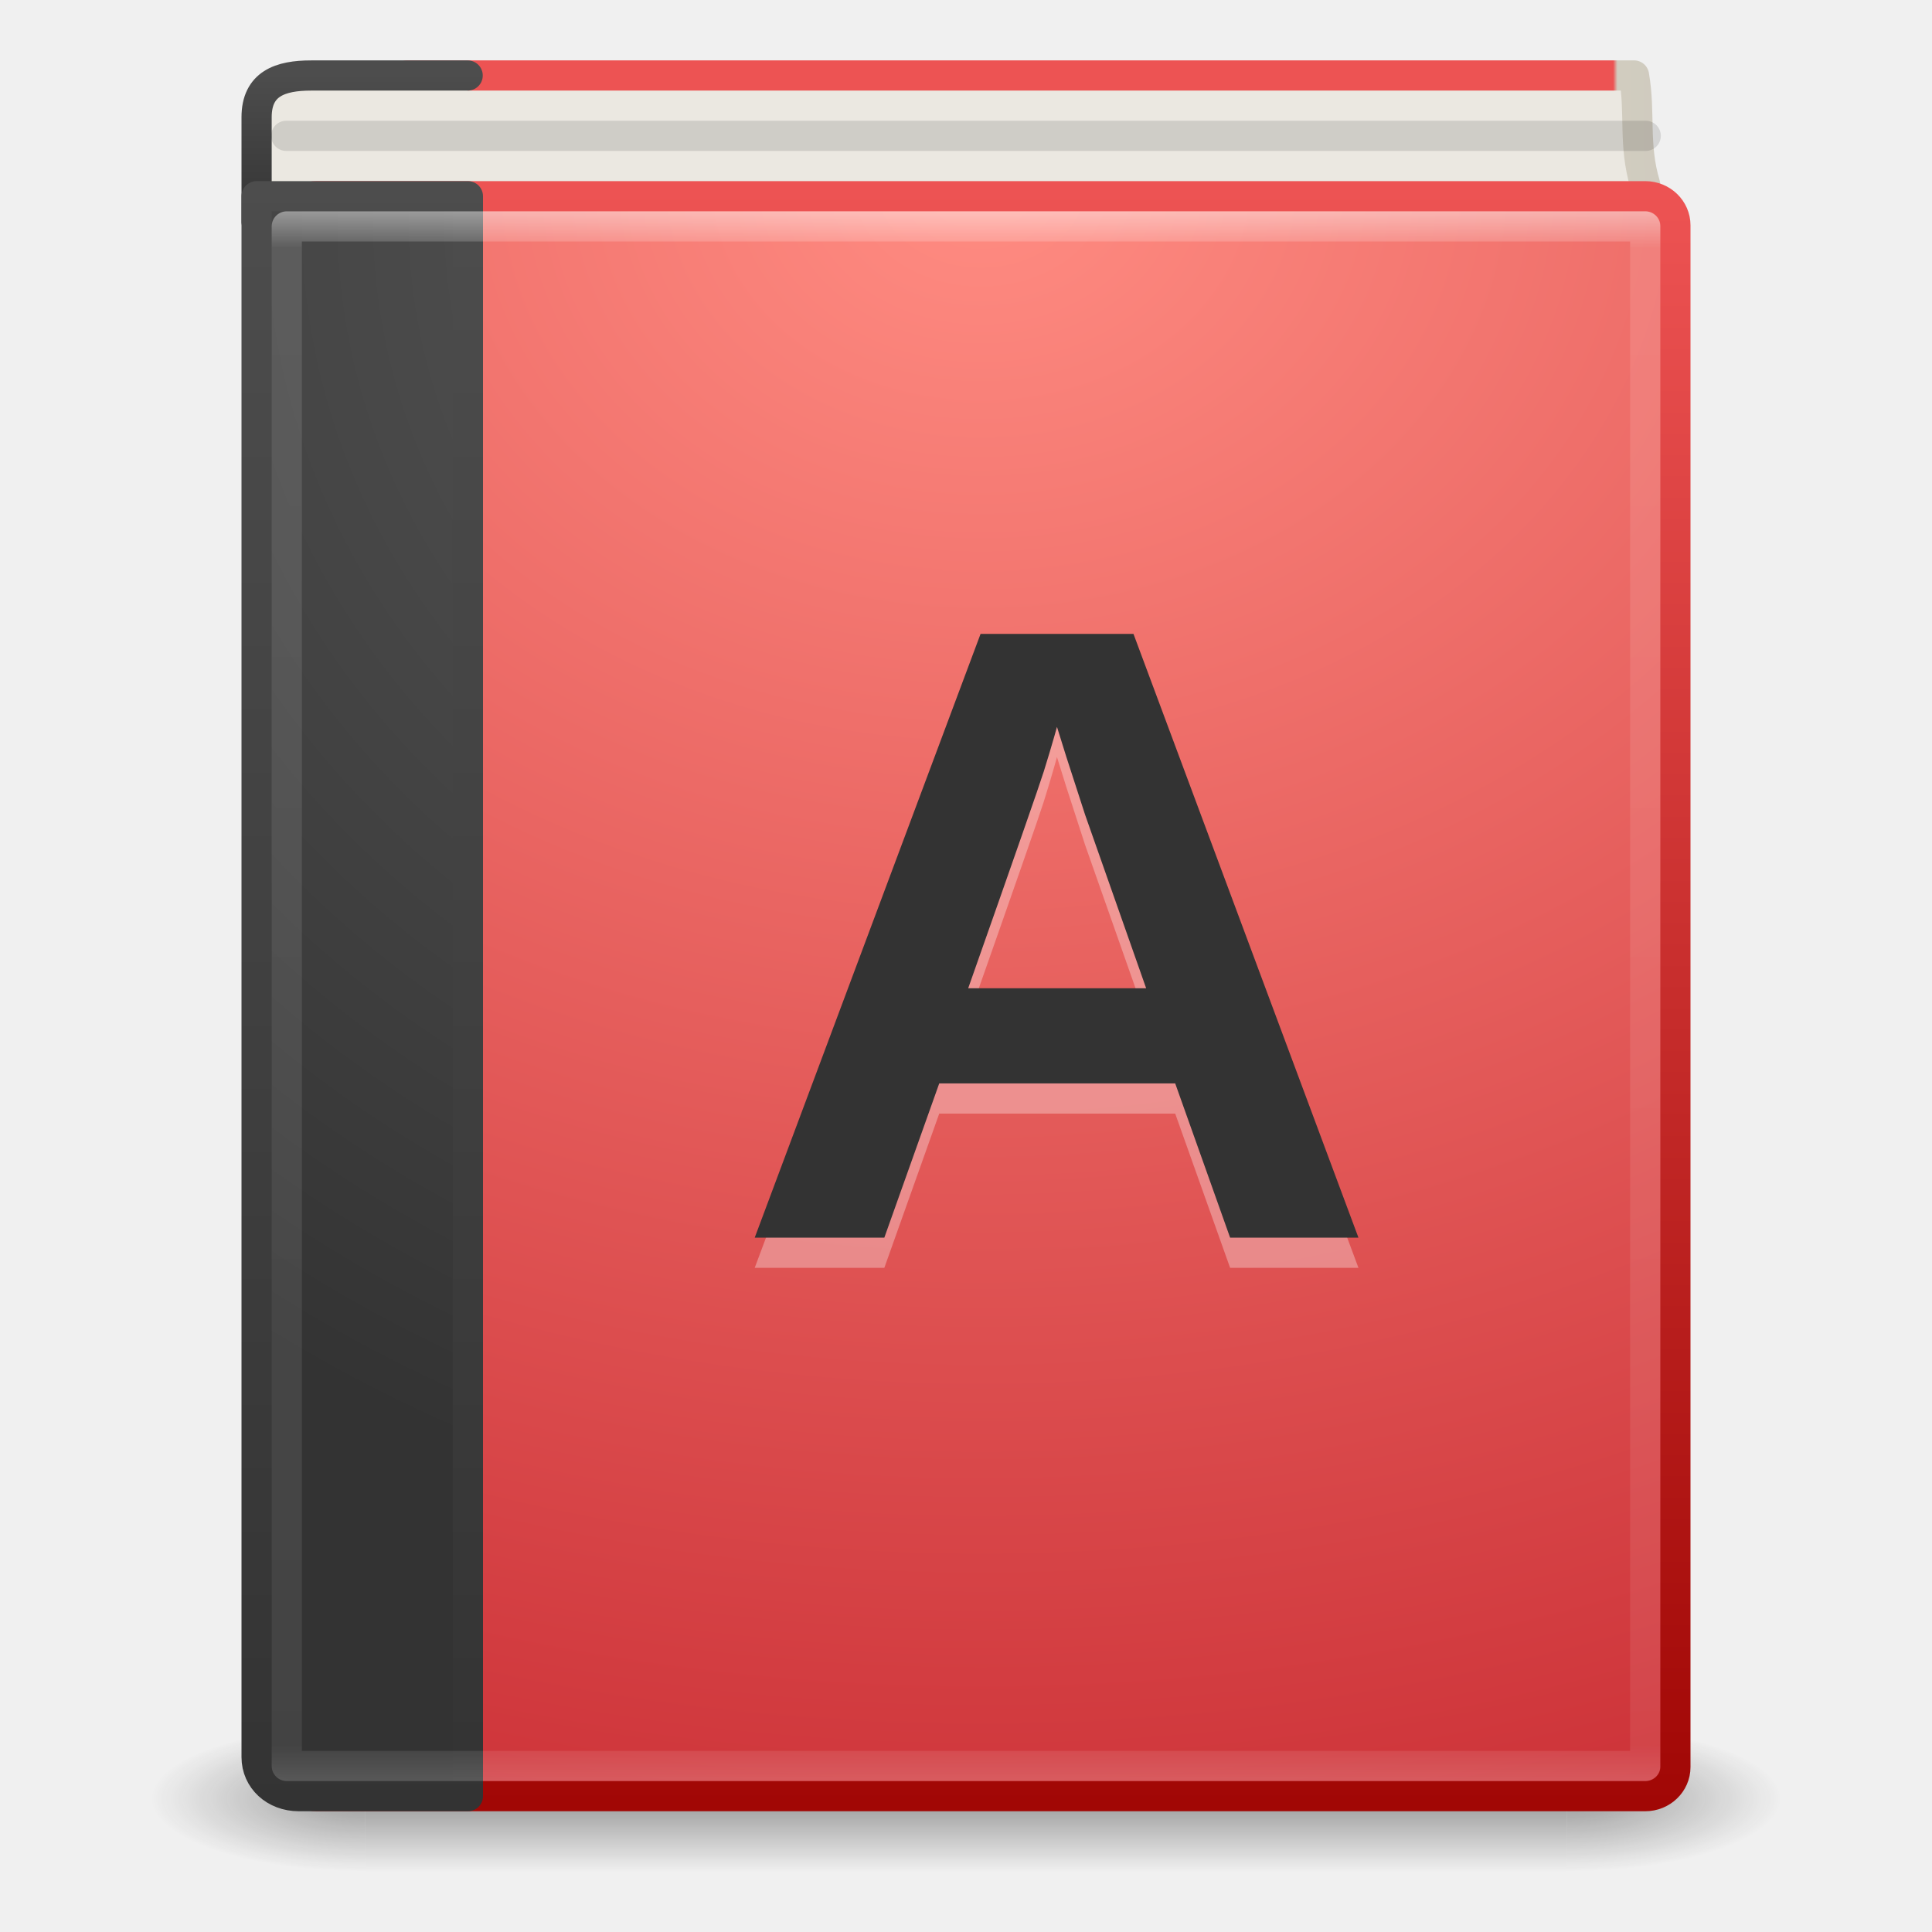
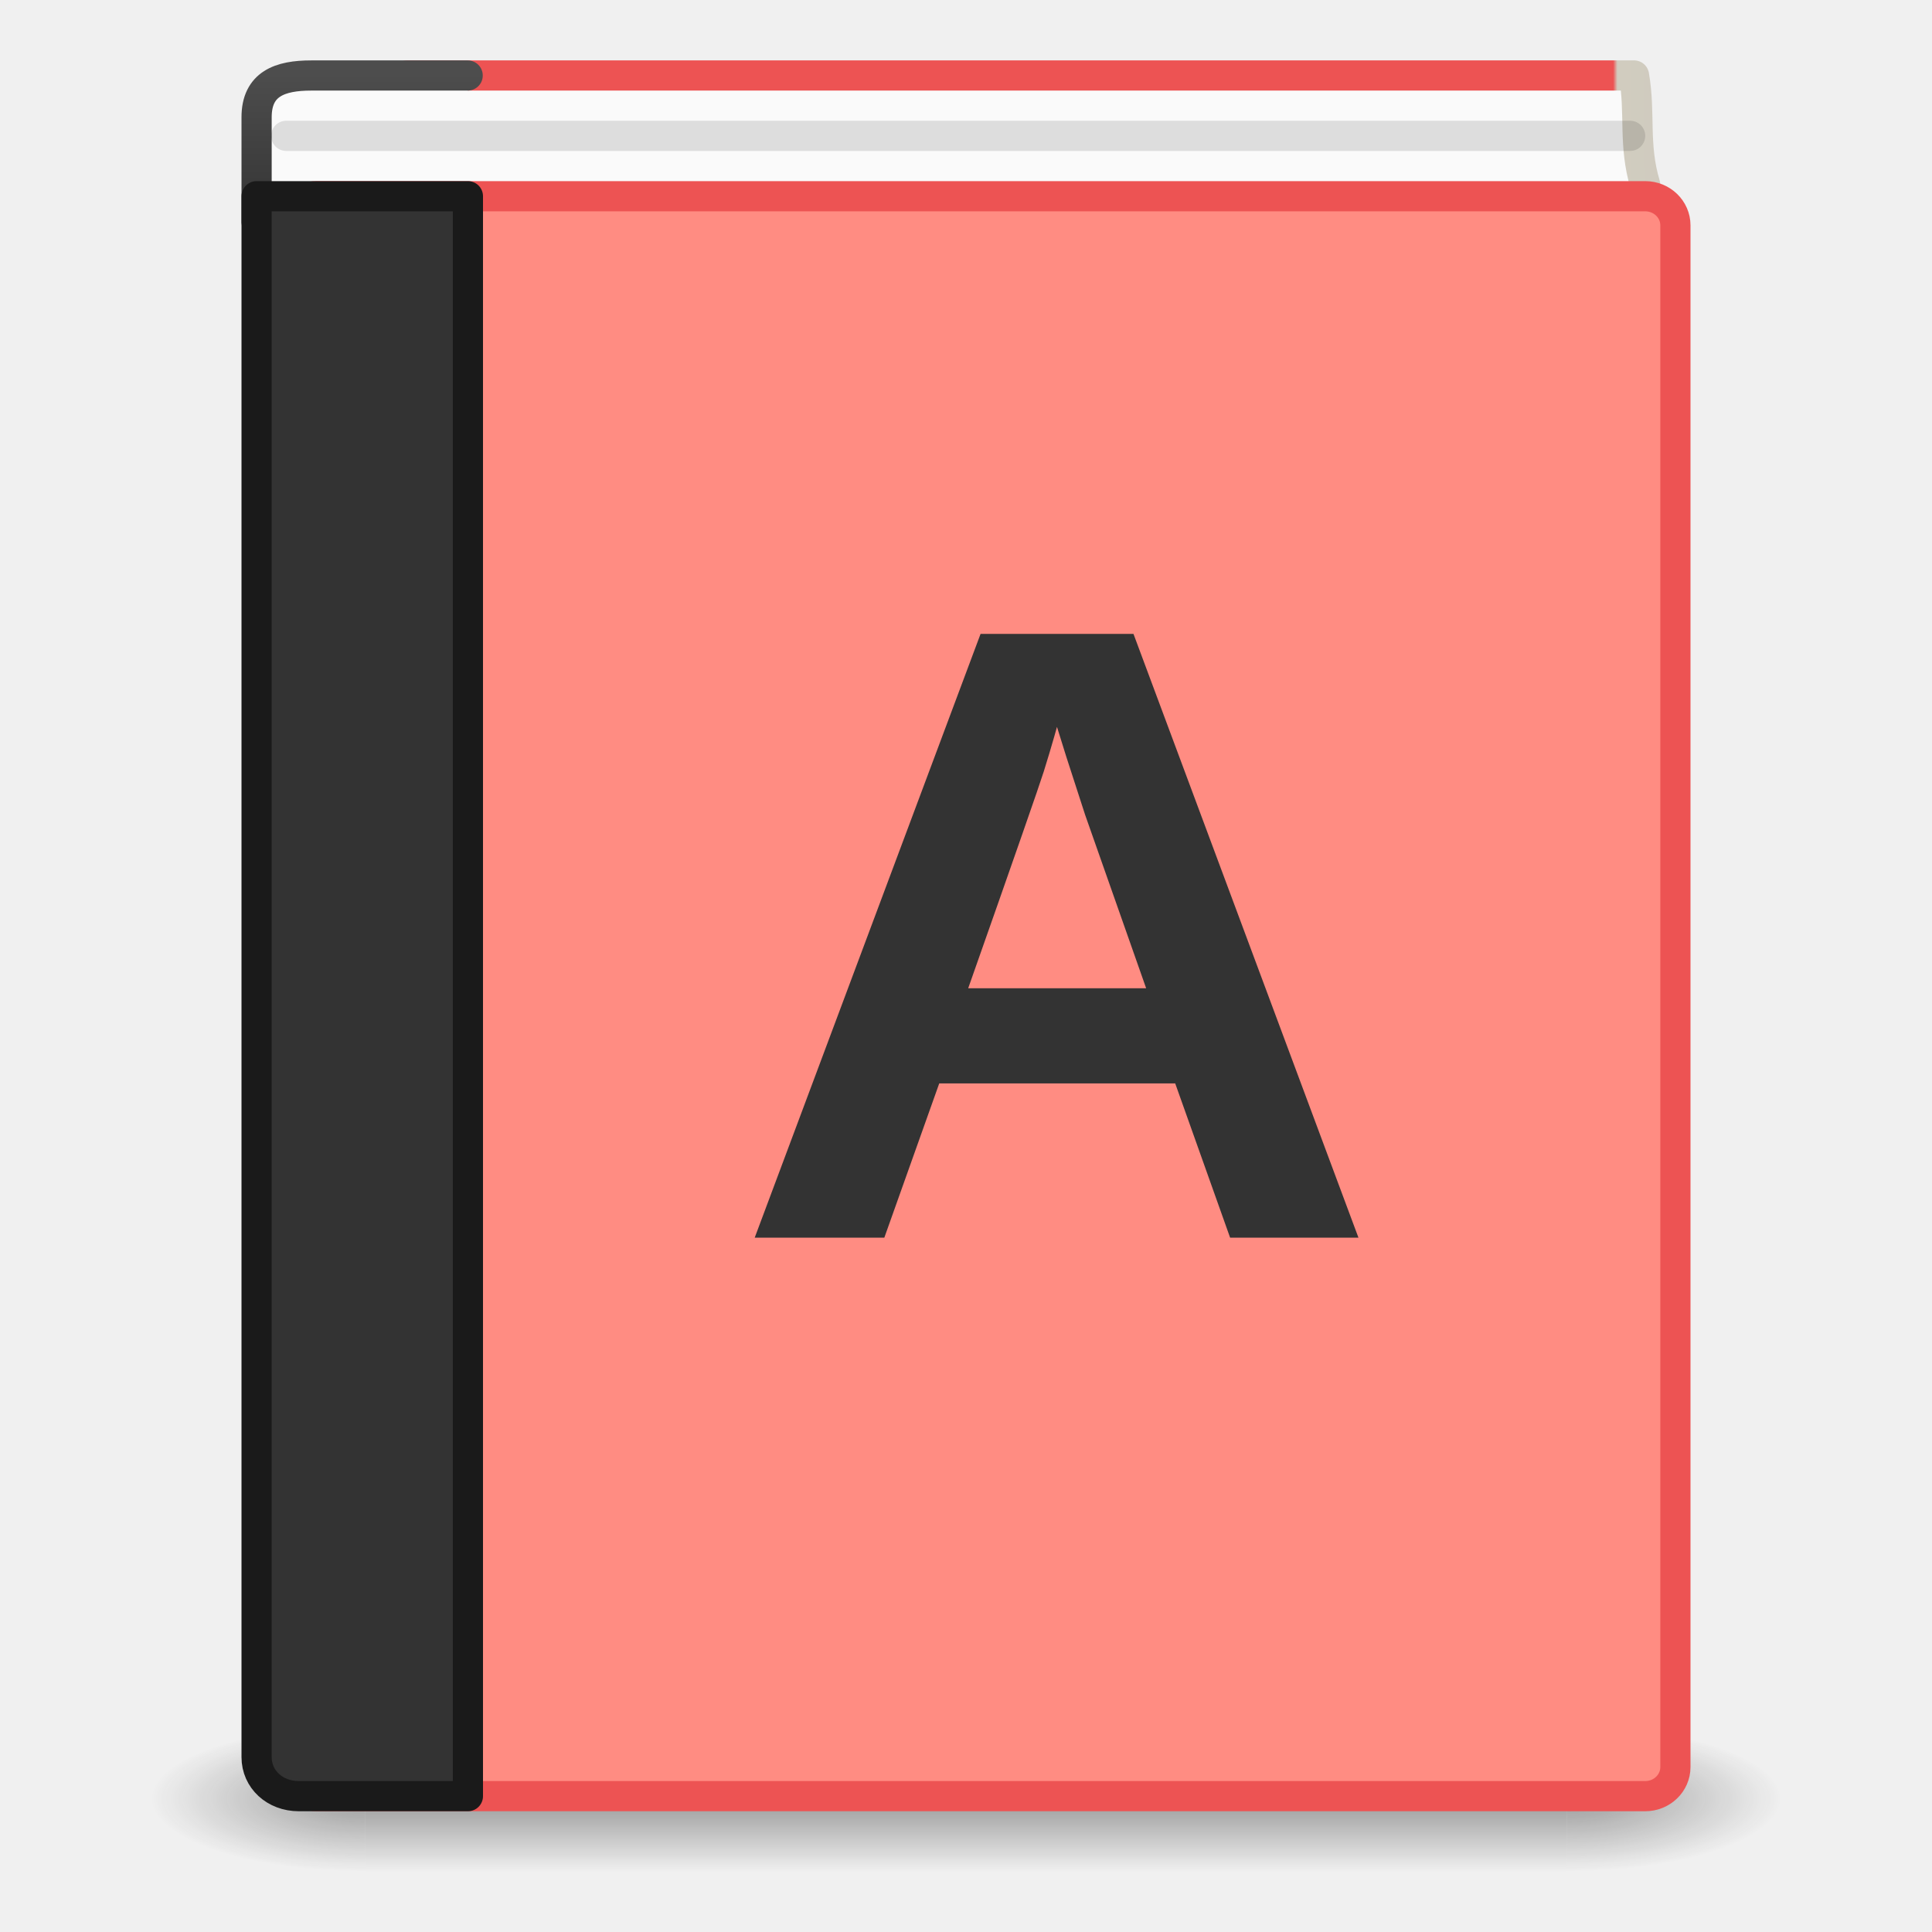
<svg xmlns="http://www.w3.org/2000/svg" xmlns:xlink="http://www.w3.org/1999/xlink" width="64" height="64" viewBox="0 0 64 64" id="svg2" version="1.1">
  <defs id="defs4">
    <linearGradient id="linearGradient5283">
      <stop id="stop5285" style="stop-color:#333333;stop-opacity:1" offset="0" />
      <stop id="stop5287" style="stop-color:#4d4d4d;stop-opacity:1" offset="1" />
    </linearGradient>
    <linearGradient id="linearGradient5273">
      <stop id="stop5275" style="stop-color:#666666;stop-opacity:1" offset="0" />
      <stop id="stop5277" style="stop-color:#4d4d4d;stop-opacity:1" offset="0.262" />
      <stop id="stop5279" style="stop-color:#333333;stop-opacity:1" offset="0.705" />
      <stop id="stop5281" style="stop-color:#333333;stop-opacity:1" offset="1" />
    </linearGradient>
    <linearGradient id="linearGradient5267">
      <stop id="stop5269" style="stop-color:#333333;stop-opacity:1" offset="0" />
      <stop id="stop5271" style="stop-color:#4d4d4d;stop-opacity:1" offset="1" />
    </linearGradient>
    <linearGradient gradientTransform="matrix(1.216216,0,0,1.378378,2.810813,-0.08106608)" gradientUnits="userSpaceOnUse" xlink:href="#linearGradient3731" id="linearGradient3142" y2="43" x2="24" y1="5" x1="24" />
    <linearGradient id="linearGradient3731">
      <stop offset="0" style="stop-color:#ffffff;stop-opacity:1" id="stop3733" />
      <stop offset="0.027" style="stop-color:#ffffff;stop-opacity:0.235" id="stop3735" />
      <stop offset="0.974" style="stop-color:#ffffff;stop-opacity:0.157" id="stop3737" />
      <stop offset="1" style="stop-color:#ffffff;stop-opacity:0.392" id="stop3739" />
    </linearGradient>
    <radialGradient gradientTransform="matrix(2.7199858e-8,3.175909,-3.46116,-5.8512376e-8,65.04615,-16.51396)" gradientUnits="userSpaceOnUse" xlink:href="#linearGradient5273" id="radialGradient3145" fy="8.45" fx="7.496" r="20" cy="8.45" cx="7.496" />
    <linearGradient gradientTransform="matrix(1.4,0,0,1.358974,2.200001,0.3846162)" gradientUnits="userSpaceOnUse" xlink:href="#linearGradient5267" id="linearGradient3147" y2="3.899" x2="24" y1="44" x1="24" />
    <linearGradient id="linearGradient8967">
      <stop offset="0" style="stop-color:#ff8c82;stop-opacity:1" id="stop8969" />
      <stop offset="1" style="stop-color:#c6262e;stop-opacity:1" id="stop8971" />
    </linearGradient>
    <linearGradient gradientTransform="matrix(0.9486455,0,0,0.9533164,2.143338,1.800273)" gradientUnits="userSpaceOnUse" xlink:href="#linearGradient3319" id="linearGradient3153" y2="60.876" x2="32.256" y1="4.683" x1="32.256" />
    <linearGradient id="linearGradient3319">
      <stop offset="0" style="stop-color:#ed5353;stop-opacity:1" id="stop3321" />
      <stop offset="1" style="stop-color:#a10705;stop-opacity:1" id="stop3323" />
    </linearGradient>
    <linearGradient gradientTransform="matrix(1.398576,0,0,0.1282026,2.20676,1.923137)" gradientUnits="userSpaceOnUse" xlink:href="#linearGradient5283" id="linearGradient3158" y2="3.899" x2="24" y1="44" x1="24" />
    <linearGradient id="linearGradient4652">
      <stop offset="0" style="stop-color:#ed5353;stop-opacity:1" id="stop4654" />
      <stop offset="0.96" style="stop-color:#ed5353;stop-opacity:1" id="stop4656" />
      <stop offset="0.963" style="stop-color:#d1ccbf;stop-opacity:1" id="stop4658" />
      <stop offset="1" style="stop-color:#cfcbbf;stop-opacity:1" id="stop4660" />
    </linearGradient>
    <linearGradient gradientTransform="matrix(0.9623685,0,0,0.9944434,2.522188,1.765765)" gradientUnits="userSpaceOnUse" xlink:href="#linearGradient4652" id="linearGradient4221" y2="0.065" x2="54.887" y1="0.065" x1="5.212" />
    <radialGradient gradientTransform="matrix(2.003784,0,0,1.4,27.98813,-17.4)" gradientUnits="userSpaceOnUse" xlink:href="#linearGradient3688-166-749" id="radialGradient2873-966-168" fy="43.5" fx="4.993" r="2.5" cy="43.5" cx="4.993" />
    <linearGradient id="linearGradient3688-166-749">
      <stop offset="0" style="stop-color:#181818;stop-opacity:1" id="stop2883" />
      <stop offset="1" style="stop-color:#181818;stop-opacity:0" id="stop2885" />
    </linearGradient>
    <radialGradient gradientTransform="matrix(2.003784,0,0,1.4,-20.01187,-104.4)" gradientUnits="userSpaceOnUse" xlink:href="#linearGradient3688-166-749" id="radialGradient2875-742-326" fy="43.5" fx="4.993" r="2.5" cy="43.5" cx="4.993" />
    <linearGradient gradientUnits="userSpaceOnUse" xlink:href="#linearGradient3702-501-757" id="linearGradient2877-634-617" y2="39.999" x2="25.058" y1="47.028" x1="25.058" />
    <linearGradient id="linearGradient3702-501-757">
      <stop offset="0" style="stop-color:#181818;stop-opacity:0" id="stop2895" />
      <stop offset="0.5" style="stop-color:#181818;stop-opacity:1" id="stop2897" />
      <stop offset="1" style="stop-color:#181818;stop-opacity:0" id="stop2899" />
    </linearGradient>
    <radialGradient gradientTransform="matrix(0,2.717046,-3.359723,0,61.2475,-82.23024)" gradientUnits="userSpaceOnUse" xlink:href="#linearGradient8967" id="radialGradient3831" fy="8.557" fx="32.5" r="23.5" cy="8.557" cx="32.5" />
  </defs>
  <g transform="matrix(1.35,0,0,0.5374854,-0.4000007,36.7382)" id="g2036" style="display:inline">
    <g transform="matrix(1.052632,0,0,1.285713,-1.263158,-13.42854)" id="g3712" style="opacity:0.4">
      <rect width="5" height="7" x="38" y="40" id="rect2801" style="fill:url(#radialGradient2873-966-168);fill-opacity:1;stroke:none" />
      <rect width="5" height="7" x="-10" y="-47" transform="scale(-1,-1)" id="rect3696" style="fill:url(#radialGradient2875-742-326);fill-opacity:1;stroke:none" />
      <rect width="28" height="7" x="10" y="40" id="rect3700" style="fill:url(#linearGradient2877-634-617);fill-opacity:1;stroke:none" />
    </g>
  </g>
-   <path d="M 54.498,6.116 C 54.101,4.797 54.348,3.758 54.129,2.5 l -40.629,0 0.24,3.993" id="path2723" style="display:inline;fill:#ebe8e1;fill-opacity:1;stroke:url(#linearGradient4221);stroke-width:1;stroke-linecap:round;stroke-linejoin:round;stroke-miterlimit:0;stroke-dasharray:none;stroke-dashoffset:0;stroke-opacity:1" />
-   <path d="m 15.493,7.5 -5.594,0 c -0.798,0 -1.399,-0.053 -1.399,-0.122 l 0,-3.495 c 0,-1.11 0.782,-1.382 1.805,-1.382 l 5.187,0" id="rect5505-21-3-9" style="color:#000000;display:inline;overflow:visible;visibility:visible;fill:#ebe8e1;fill-opacity:1;fill-rule:nonzero;stroke:url(#linearGradient3158);stroke-width:1;stroke-linecap:round;stroke-linejoin:round;stroke-miterlimit:4;stroke-dasharray:none;stroke-dashoffset:0;stroke-opacity:1;marker:none;enable-background:accumulate" />
-   <rect width="46" height="53" rx="1" ry="0.964" x="9.5" y="6.5" id="rect2719" style="display:inline;fill:url(#radialGradient3831);fill-opacity:1;stroke:url(#linearGradient3153);stroke-width:1;stroke-linecap:round;stroke-linejoin:round;stroke-miterlimit:0;stroke-dasharray:none;stroke-dashoffset:0;stroke-opacity:1" />
-   <path d="m 15.5,6.5 c 0,0 0,36.853 0,53 l -5.6,0 c -0.799,0 -1.4,-0.561 -1.4,-1.293 l 0,-51.707 z" id="rect5505-21-3" style="color:#000000;display:inline;overflow:visible;visibility:visible;fill:url(#radialGradient3145);fill-opacity:1;fill-rule:nonzero;stroke:url(#linearGradient3147);stroke-width:1;stroke-linecap:round;stroke-linejoin:round;stroke-miterlimit:4;stroke-dasharray:none;stroke-dashoffset:0;stroke-opacity:1;marker:none;enable-background:accumulate" />
-   <rect width="45" height="51" x="9.5" y="7.5" id="rect6741-0" style="opacity:0.5;fill:none;stroke:url(#linearGradient3142);stroke-width:1;stroke-linecap:round;stroke-linejoin:round;stroke-miterlimit:4;stroke-dasharray:none;stroke-dashoffset:0;stroke-opacity:1" />
-   <g style="font-style:normal;font-weight:normal;font-size:25px;line-height:125%;font-family:sans-serif;letter-spacing:0px;word-spacing:0px;fill:#ffffff;fill-opacity:0.321;stroke:none;stroke-width:1px;stroke-linecap:butt;stroke-linejoin:miter;stroke-opacity:1" id="text4740-3" transform="matrix(1.084028,0,0,1.0571,-52.34276,2.319168)">
-     <path d="m 85.876,37.537 -1.678,-4.834 -7.211,0 -1.678,4.834 -3.961,0 6.902,-18.92 4.673,0 6.875,18.92 -3.921,0 z m -5.291,-16.006 -0.081,0.295 q -0.134,0.483 -0.322,1.101 -0.188,0.618 -2.31,6.794 l 5.438,0 -1.866,-5.438 -0.577,-1.826 -0.282,-0.927 z" style="font-style:normal;font-variant:normal;font-weight:bold;font-stretch:normal;font-size:27.5px;font-family:sans-serif;-inkscape-font-specification:'sans-serif Bold';fill:#ffffff;fill-opacity:0.321" id="path4745-6" />
-   </g>
+   <path d="M 54.498,6.116 C 54.101,4.797 54.348,3.758 54.129,2.5 l -40.629,0 0.24,3.993" id="path2723" style="display:inline;fill:#fafafa;fill-opacity:1;stroke:url(#linearGradient4221);stroke-width:1;stroke-linecap:round;stroke-linejoin:round;stroke-miterlimit:0;stroke-dasharray:none;stroke-dashoffset:0;stroke-opacity:1" />
+   <path d="m 15.493,7.5 -5.594,0 c -0.798,0 -1.399,-0.053 -1.399,-0.122 l 0,-3.495 c 0,-1.11 0.782,-1.382 1.805,-1.382 l 5.187,0" id="rect5505-21-3-9" style="color:#000000;display:inline;overflow:visible;visibility:visible;fill:#fafafa;fill-opacity:1;fill-rule:nonzero;stroke:url(#linearGradient3158);stroke-width:1;stroke-linecap:round;stroke-linejoin:round;stroke-miterlimit:4;stroke-dasharray:none;stroke-dashoffset:0;stroke-opacity:1;marker:none;enable-background:accumulate" />
+   <rect width="46" height="53" rx="1" ry="0.964" x="9.5" y="6.5" id="rect2719" style="display:inline;fill:#ff8c82;fill-opacity:1;stroke:#ed5353;stroke-width:1;stroke-linecap:round;stroke-linejoin:round;stroke-miterlimit:0;stroke-dasharray:none;stroke-dashoffset:0;stroke-opacity:1" />
+   <path d="m 15.5,6.5 c 0,0 0,36.853 0,53 l -5.6,0 c -0.799,0 -1.4,-0.561 -1.4,-1.293 l 0,-51.707 z" id="rect5505-21-3" style="color:#000000;display:inline;overflow:visible;visibility:visible;fill:#333333;fill-opacity:1;fill-rule:nonzero;stroke:#1a1a1a;stroke-width:1;stroke-linecap:round;stroke-linejoin:round;stroke-miterlimit:4;stroke-dasharray:none;stroke-dashoffset:0;stroke-opacity:1;marker:none;enable-background:accumulate" />
  <g style="font-style:normal;font-weight:normal;font-size:25px;line-height:125%;font-family:sans-serif;letter-spacing:0px;word-spacing:0px;fill:#333333;fill-opacity:1;stroke:none;stroke-width:1px;stroke-linecap:butt;stroke-linejoin:miter;stroke-opacity:1" id="text4740" transform="matrix(1.084028,0,0,1.0571,-52.34275,1.319168)">
    <path d="m 85.876,37.537 -1.678,-4.834 -7.211,0 -1.678,4.834 -3.961,0 6.902,-18.92 4.673,0 6.875,18.92 -3.921,0 z m -5.291,-16.006 -0.081,0.295 q -0.134,0.483 -0.322,1.101 -0.188,0.618 -2.31,6.794 l 5.438,0 -1.866,-5.438 -0.577,-1.826 -0.282,-0.927 z" style="font-style:normal;font-variant:normal;font-weight:bold;font-stretch:normal;font-size:27.5px;font-family:sans-serif;-inkscape-font-specification:'sans-serif Bold';fill:#333333" id="path4745" />
  </g>
-   <path style="opacity:0.118;fill:none;fill-rule:evenodd;stroke:#000000;stroke-width:1px;stroke-linecap:round;stroke-linejoin:round;stroke-opacity:1" d="m 9.482,4.5 45.035,0 z" id="path4258" />
+   <path style="opacity:0.118;fill:none;fill-rule:evenodd;stroke:#000000;stroke-width:1px;stroke-linecap:round;stroke-linejoin:round;stroke-opacity:1" d="M 9.482,4.5 H 54 Z" id="path4258" />
</svg>
